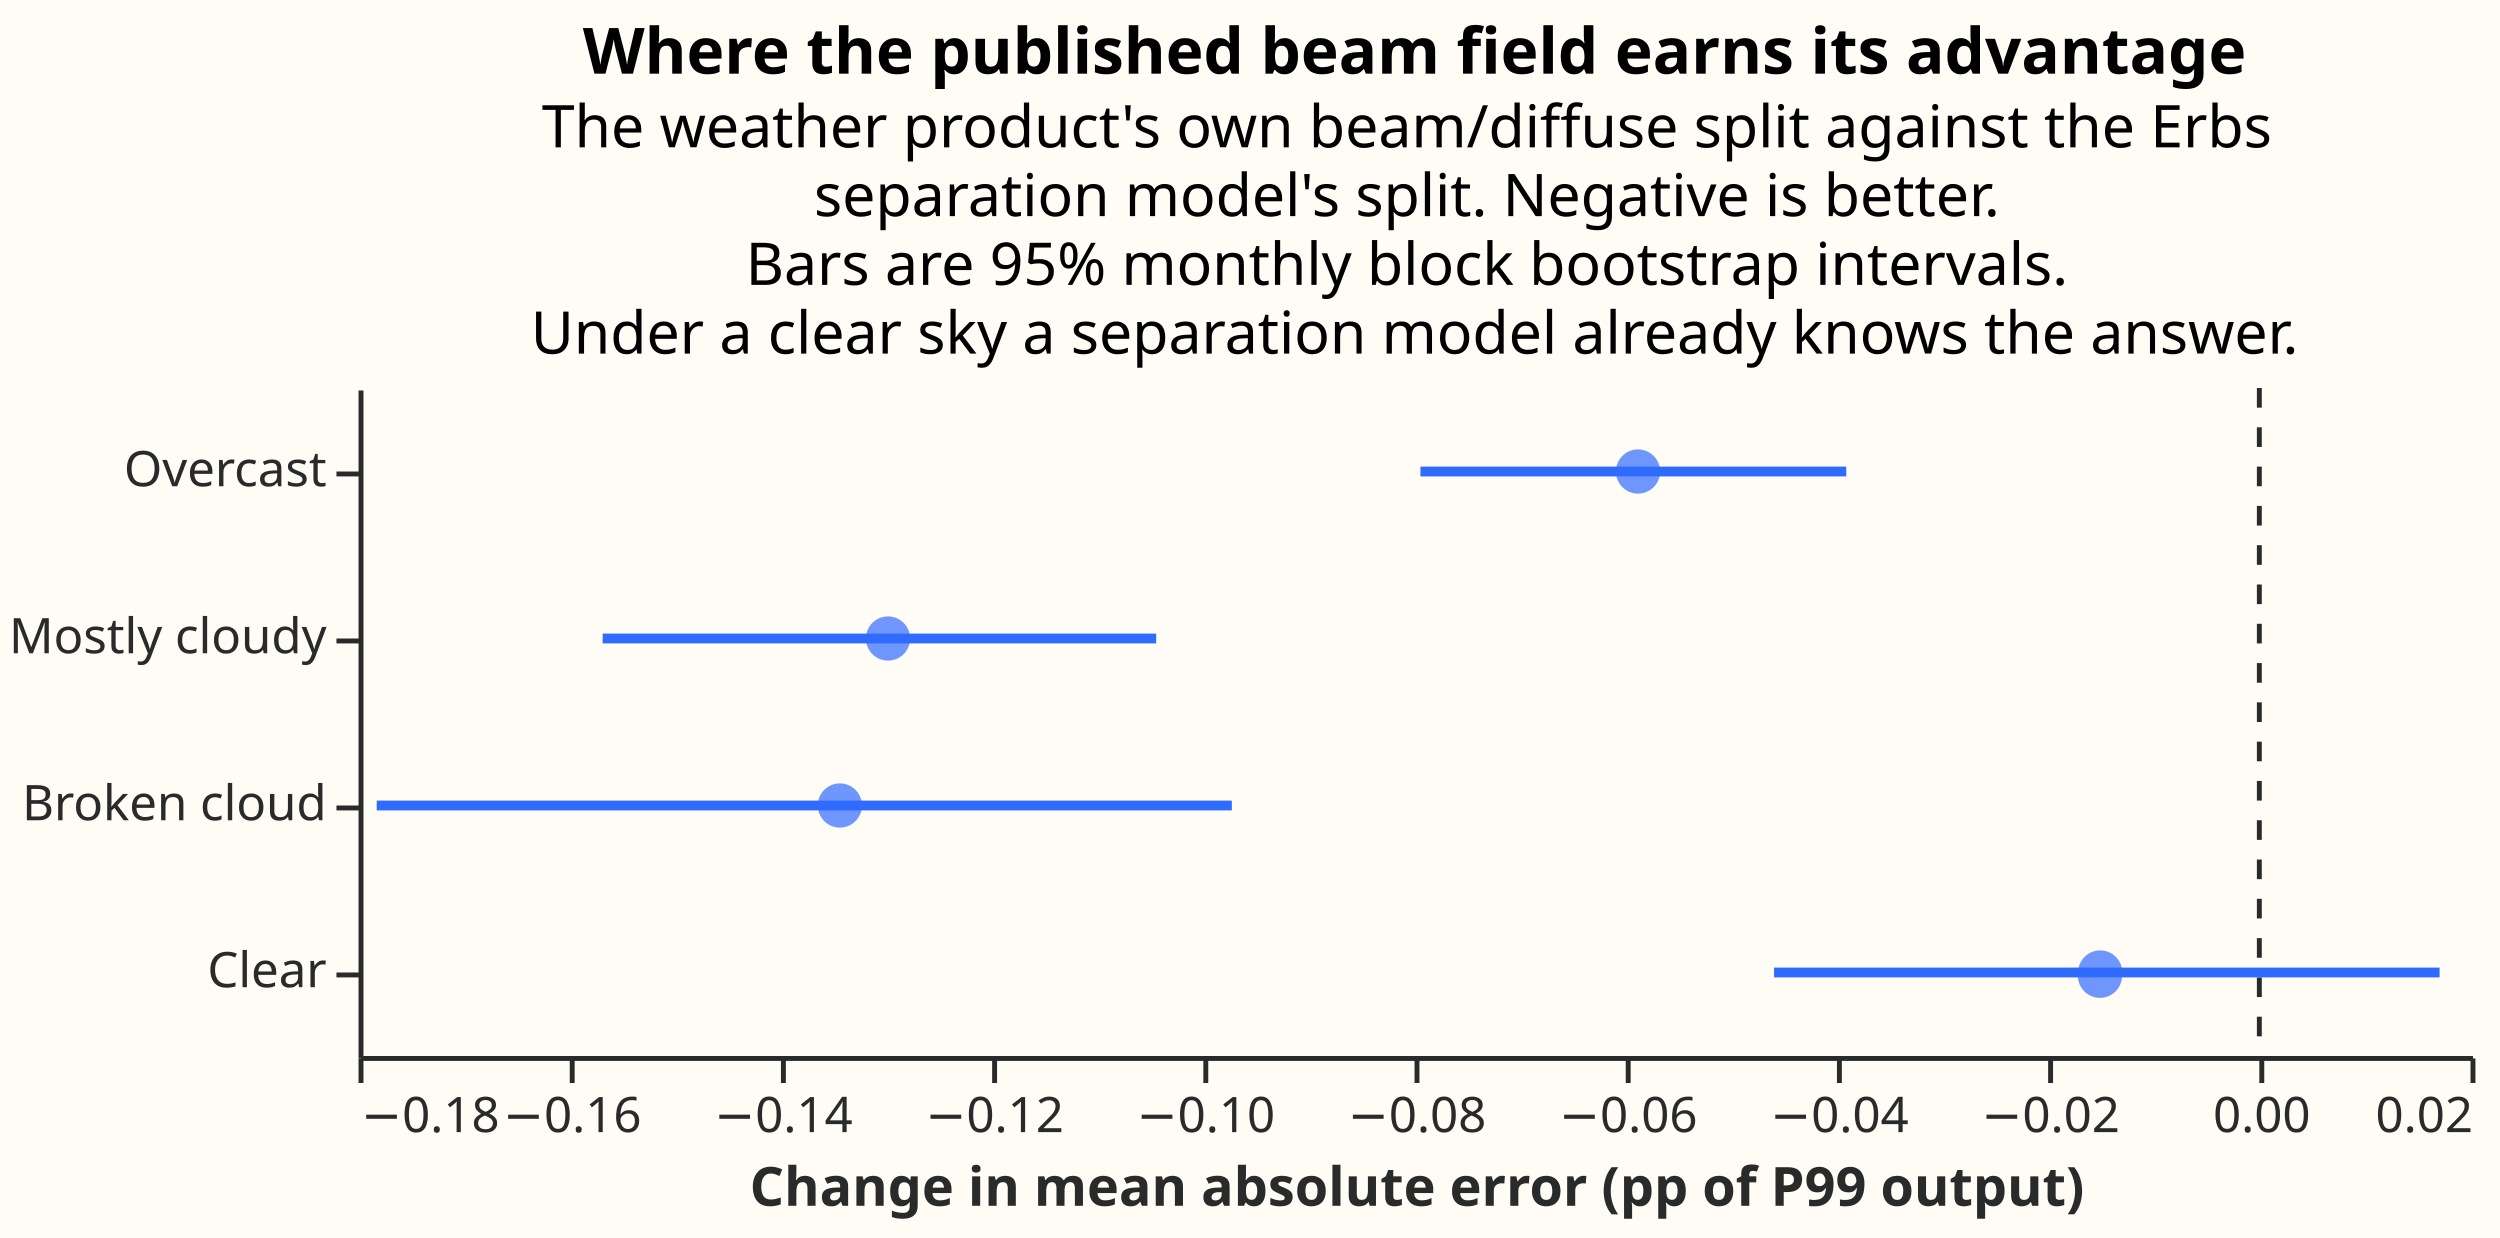
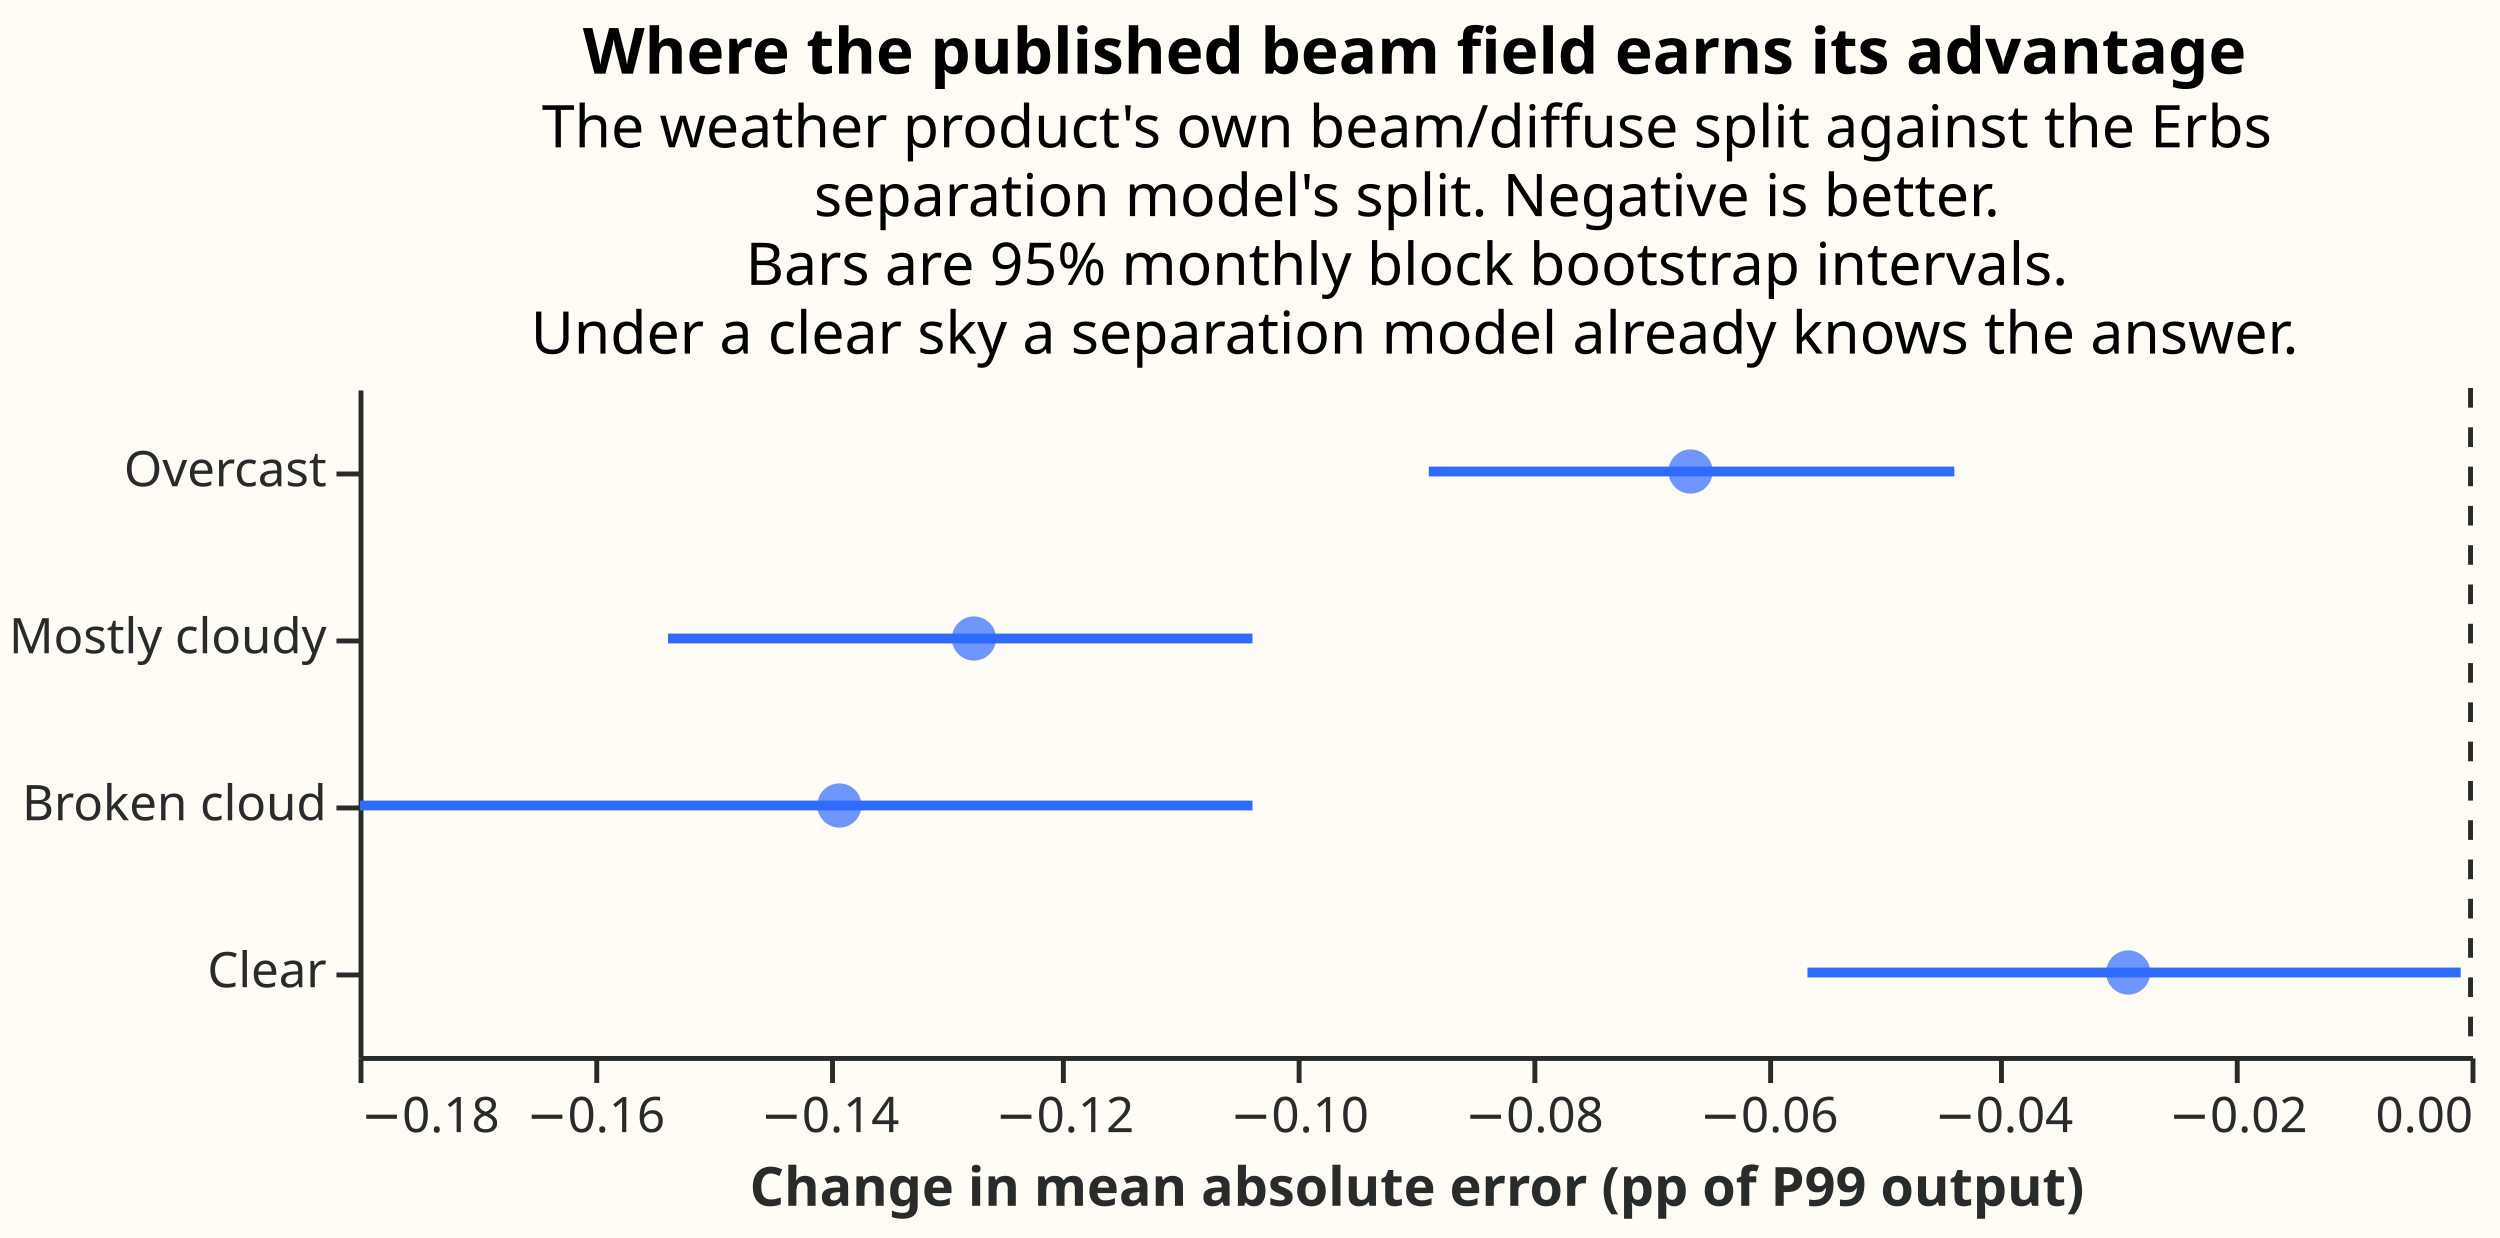
<svg xmlns="http://www.w3.org/2000/svg" width="509" height="252" class="marks" viewBox="0 0 509 252">
  <path fill="#fffbf5" d="M0 0h509v252H0z" />
  <g fill="none" stroke-miterlimit="10" aria-roledescription="group mark container" class="mark-group role-frame root">
    <path fill="#fffbf5" d="M73.5 79.5h430v136h-430Z" aria-hidden="true" class="background" />
-     <g aria-label="X-axis titled 'Change in mean absolute error (pp of P99 output)' for a linear scale with values from −0.18 to 0.02" aria-roledescription="axis" class="mark-group role-axis" pointer-events="none">
-       <path stroke="#292b2b" d="M73.5 215.5v5m43-5v5m43-5v5m43-5v5m43-5v5m43-5v5m43-5v5m43-5v5m43-5v5m43-5v5m43-5v5" class="mark-rule role-axis-tick" />
+     <g aria-label="X-axis titled 'Change in mean absolute error (pp of P99 output)' for a linear scale with values from −0.18 to 0.00" aria-roledescription="axis" class="mark-group role-axis" pointer-events="none">
+       <path stroke="#292b2b" d="M73.5 215.5v5m48-5v5m48-5v5m47-5v5m48-5v5m48-5v5m48-5v5m47-5v5m48-5v5m48-5v5" class="mark-rule role-axis-tick" />
      <g fill="#292b2b" class="mark-text role-axis-label" font-family="sans-serif" font-size="10">
        <text transform="translate(73.5 230.5)">−0.18</text>
-         <text text-anchor="middle" transform="translate(116.5 230.5)">−0.16</text>
-         <text text-anchor="middle" transform="translate(159.5 230.5)">−0.14</text>
-         <text text-anchor="middle" transform="translate(202.5 230.5)">−0.12</text>
-         <text text-anchor="middle" transform="translate(245.5 230.5)">−0.10</text>
-         <text text-anchor="middle" transform="translate(288.5 230.5)">−0.08</text>
-         <text text-anchor="middle" transform="translate(331.5 230.5)">−0.06</text>
-         <text text-anchor="middle" transform="translate(374.5 230.5)">−0.04</text>
-         <text text-anchor="middle" transform="translate(417.5 230.5)">−0.02</text>
-         <text text-anchor="middle" transform="translate(460.5 230.5)">0.00</text>
-         <text text-anchor="end" transform="translate(503.5 230.5)">0.02</text>
+         <text text-anchor="middle" transform="translate(121.3 230.5)">−0.16</text>
+         <text text-anchor="middle" transform="translate(169 230.5)">−0.14</text>
+         <text text-anchor="middle" transform="translate(216.8 230.5)">−0.12</text>
+         <text text-anchor="middle" transform="translate(264.6 230.5)">−0.10</text>
+         <text text-anchor="middle" transform="translate(312.4 230.5)">−0.08</text>
+         <text text-anchor="middle" transform="translate(360.2 230.5)">−0.06</text>
+         <text text-anchor="middle" transform="translate(408 230.5)">−0.04</text>
+         <text text-anchor="middle" transform="translate(455.7 230.5)">−0.02</text>
+         <text text-anchor="end" transform="translate(503.5 230.5)">0.00</text>
      </g>
      <path stroke="#292b2b" d="M73.5 215.5h430" class="mark-rule role-axis-domain" />
      <text fill="#292b2b" class="mark-text role-axis-title" font-family="sans-serif" font-size="11" font-weight="bold" text-anchor="middle" transform="translate(288.5 245.5)">Change in mean absolute error (pp of P99 output)</text>
    </g>
    <g aria-label="Y-axis for a discrete scale with 4 values: Overcast, Mostly cloudy, Broken cloud, Clear" aria-roledescription="axis" class="mark-group role-axis" pointer-events="none">
      <path stroke="#292b2b" d="M73.5 96.5h-5m5 34h-5m5 34h-5m5 34h-5" class="mark-rule role-axis-tick" />
      <g fill="#292b2b" class="mark-text role-axis-label" font-family="sans-serif" font-size="10" text-anchor="end">
        <text transform="translate(66.5 99)">Overcast</text>
        <text transform="translate(66.5 133)">Mostly cloudy</text>
        <text transform="translate(66.5 167)">Broken cloud</text>
        <text transform="translate(66.5 201)">Clear</text>
      </g>
      <path stroke="#292b2b" d="M73.5 79.5v136" class="mark-rule role-axis-domain" />
    </g>
-     <path stroke="#292b2b" stroke-dasharray="4,4" d="M460 79v136m0-136v136m0-136v136m0-136v136" aria-roledescription="rule mark container" class="mark-rule role-mark layer_0_marks" />
+     <path stroke="#292b2b" stroke-dasharray="4,4" d="M503 79v136m0-136v136m0-136v136m0-136v136" aria-roledescription="rule mark container" class="mark-rule role-mark layer_0_marks" />
    <g stroke="#306bff" stroke-width="2" aria-roledescription="rule mark container" class="mark-rule role-mark layer_1_marks">
-       <path d="M289.2 96h86.7" aria-label="Change in mean absolute error (pp of P99 output): −0.0794579102409; sky_short: Overcast; upper_95: −0.0391523188341" aria-roledescription="rule mark" />
-       <path d="M122.7 130h112.7" aria-label="Change in mean absolute error (pp of P99 output): −0.156885427801; sky_short: Mostly cloudy; upper_95: −0.104454432407" aria-roledescription="rule mark" />
-       <path d="M76.7 164h174.1" aria-label="Change in mean absolute error (pp of P99 output): −0.178263162699; sky_short: Broken cloud; upper_95: −0.0973086412514" aria-roledescription="rule mark" />
-       <path d="M361.2 198h135.5" aria-label="Change in mean absolute error (pp of P99 output): −0.0459416259596; sky_short: Clear; upper_95: 0.0170698269136" aria-roledescription="rule mark" />
+       <path d="M290.9 96h107" aria-label="Change in mean absolute error (pp of P99 output): −0.0887843666899; sky_short: Overcast; upper_95: −0.0439955816506" aria-roledescription="rule mark" />
+       <path d="M136 130h119" aria-label="Change in mean absolute error (pp of P99 output): −0.153612554315; sky_short: Mostly cloudy; upper_95: −0.103823490629" aria-roledescription="rule mark" />
+       <path d="M73.3 164H255" aria-label="Change in mean absolute error (pp of P99 output): −0.179871425909; sky_short: Broken cloud; upper_95: −0.103793979033" aria-roledescription="rule mark" />
+       <path d="M368 198h133" aria-label="Change in mean absolute error (pp of P99 output): −0.0565352532682; sky_short: Clear; upper_95: −0.000798312210296" aria-roledescription="rule mark" />
    </g>
    <g fill="#306bff" aria-roledescription="symbol mark container" class="mark-symbol role-mark layer_2_marks">
-       <path d="M338 96a4.5 4.5 0 1 1-9 0 4.5 4.5 0 1 1 9 0" aria-label="difference: −0.0588061916391; sky_short: Overcast" aria-roledescription="point" opacity=".7" />
-       <path d="M185.3 130a4.5 4.5 0 1 1-9 0 4.5 4.5 0 1 1 9 0" aria-label="difference: −0.129851347857; sky_short: Mostly cloudy" aria-roledescription="point" opacity=".7" />
-       <path d="M175.5 164a4.5 4.5 0 1 1-9 0 4.5 4.5 0 1 1 9 0" aria-label="difference: −0.134418608703; sky_short: Broken cloud" aria-roledescription="point" opacity=".7" />
-       <path d="M432 198a4.5 4.5 0 1 1-8.9 0 4.5 4.5 0 1 1 9 0" aria-label="difference: −0.0150614589538; sky_short: Clear" aria-roledescription="point" opacity=".7" />
+       <path d="M348.7 96a4.5 4.5 0 1 1-9 0 4.5 4.5 0 1 1 9 0" aria-label="difference: −0.0664503467132; sky_short: Overcast" aria-roledescription="point" opacity=".7" />
+       <path d="M202.8 130a4.5 4.5 0 1 1-9 0 4.5 4.5 0 1 1 9 0" aria-label="difference: −0.127532394704; sky_short: Mostly cloudy" aria-roledescription="point" opacity=".7" />
+       <path d="M175.4 164a4.5 4.5 0 1 1-9 0 4.5 4.5 0 1 1 9 0" aria-label="difference: −0.139011528328; sky_short: Broken cloud" aria-roledescription="point" opacity=".7" />
+       <path d="M437.8 198a4.5 4.5 0 1 1-9 0 4.5 4.5 0 1 1 9 0" aria-label="difference: −0.0291768242224; sky_short: Clear" aria-roledescription="point" opacity=".7" />
    </g>
    <g fill="#000" class="mark-group role-title" font-family="sans-serif" pointer-events="none" text-anchor="middle">
      <text aria-label="Title text 'Where the published beam field earns its advantage'" aria-roledescription="title" class="mark-text role-title-text" font-size="13" font-weight="bold" transform="translate(288 15)">Where the published beam field earns its advantage</text>
      <text aria-label="Subtitle text 'The weather product's own beam/diffuse split against the Erbs separation model's split. Negative is better. Bars are 95% monthly block bootstrap intervals. Under a clear sky a separation model already knows the answer.'" aria-roledescription="subtitle" class="mark-text role-title-subtitle" font-size="12" transform="translate(288 30)">
        <tspan>The weather product's own beam/diffuse split against the Erbs</tspan>
        <tspan x="0" dy="14">separation model's split. Negative is better.</tspan>
        <tspan x="0" dy="14">Bars are 95% monthly block bootstrap intervals.</tspan>
        <tspan x="0" dy="14">Under a clear sky a separation model already knows the answer.</tspan>
      </text>
    </g>
  </g>
</svg>
